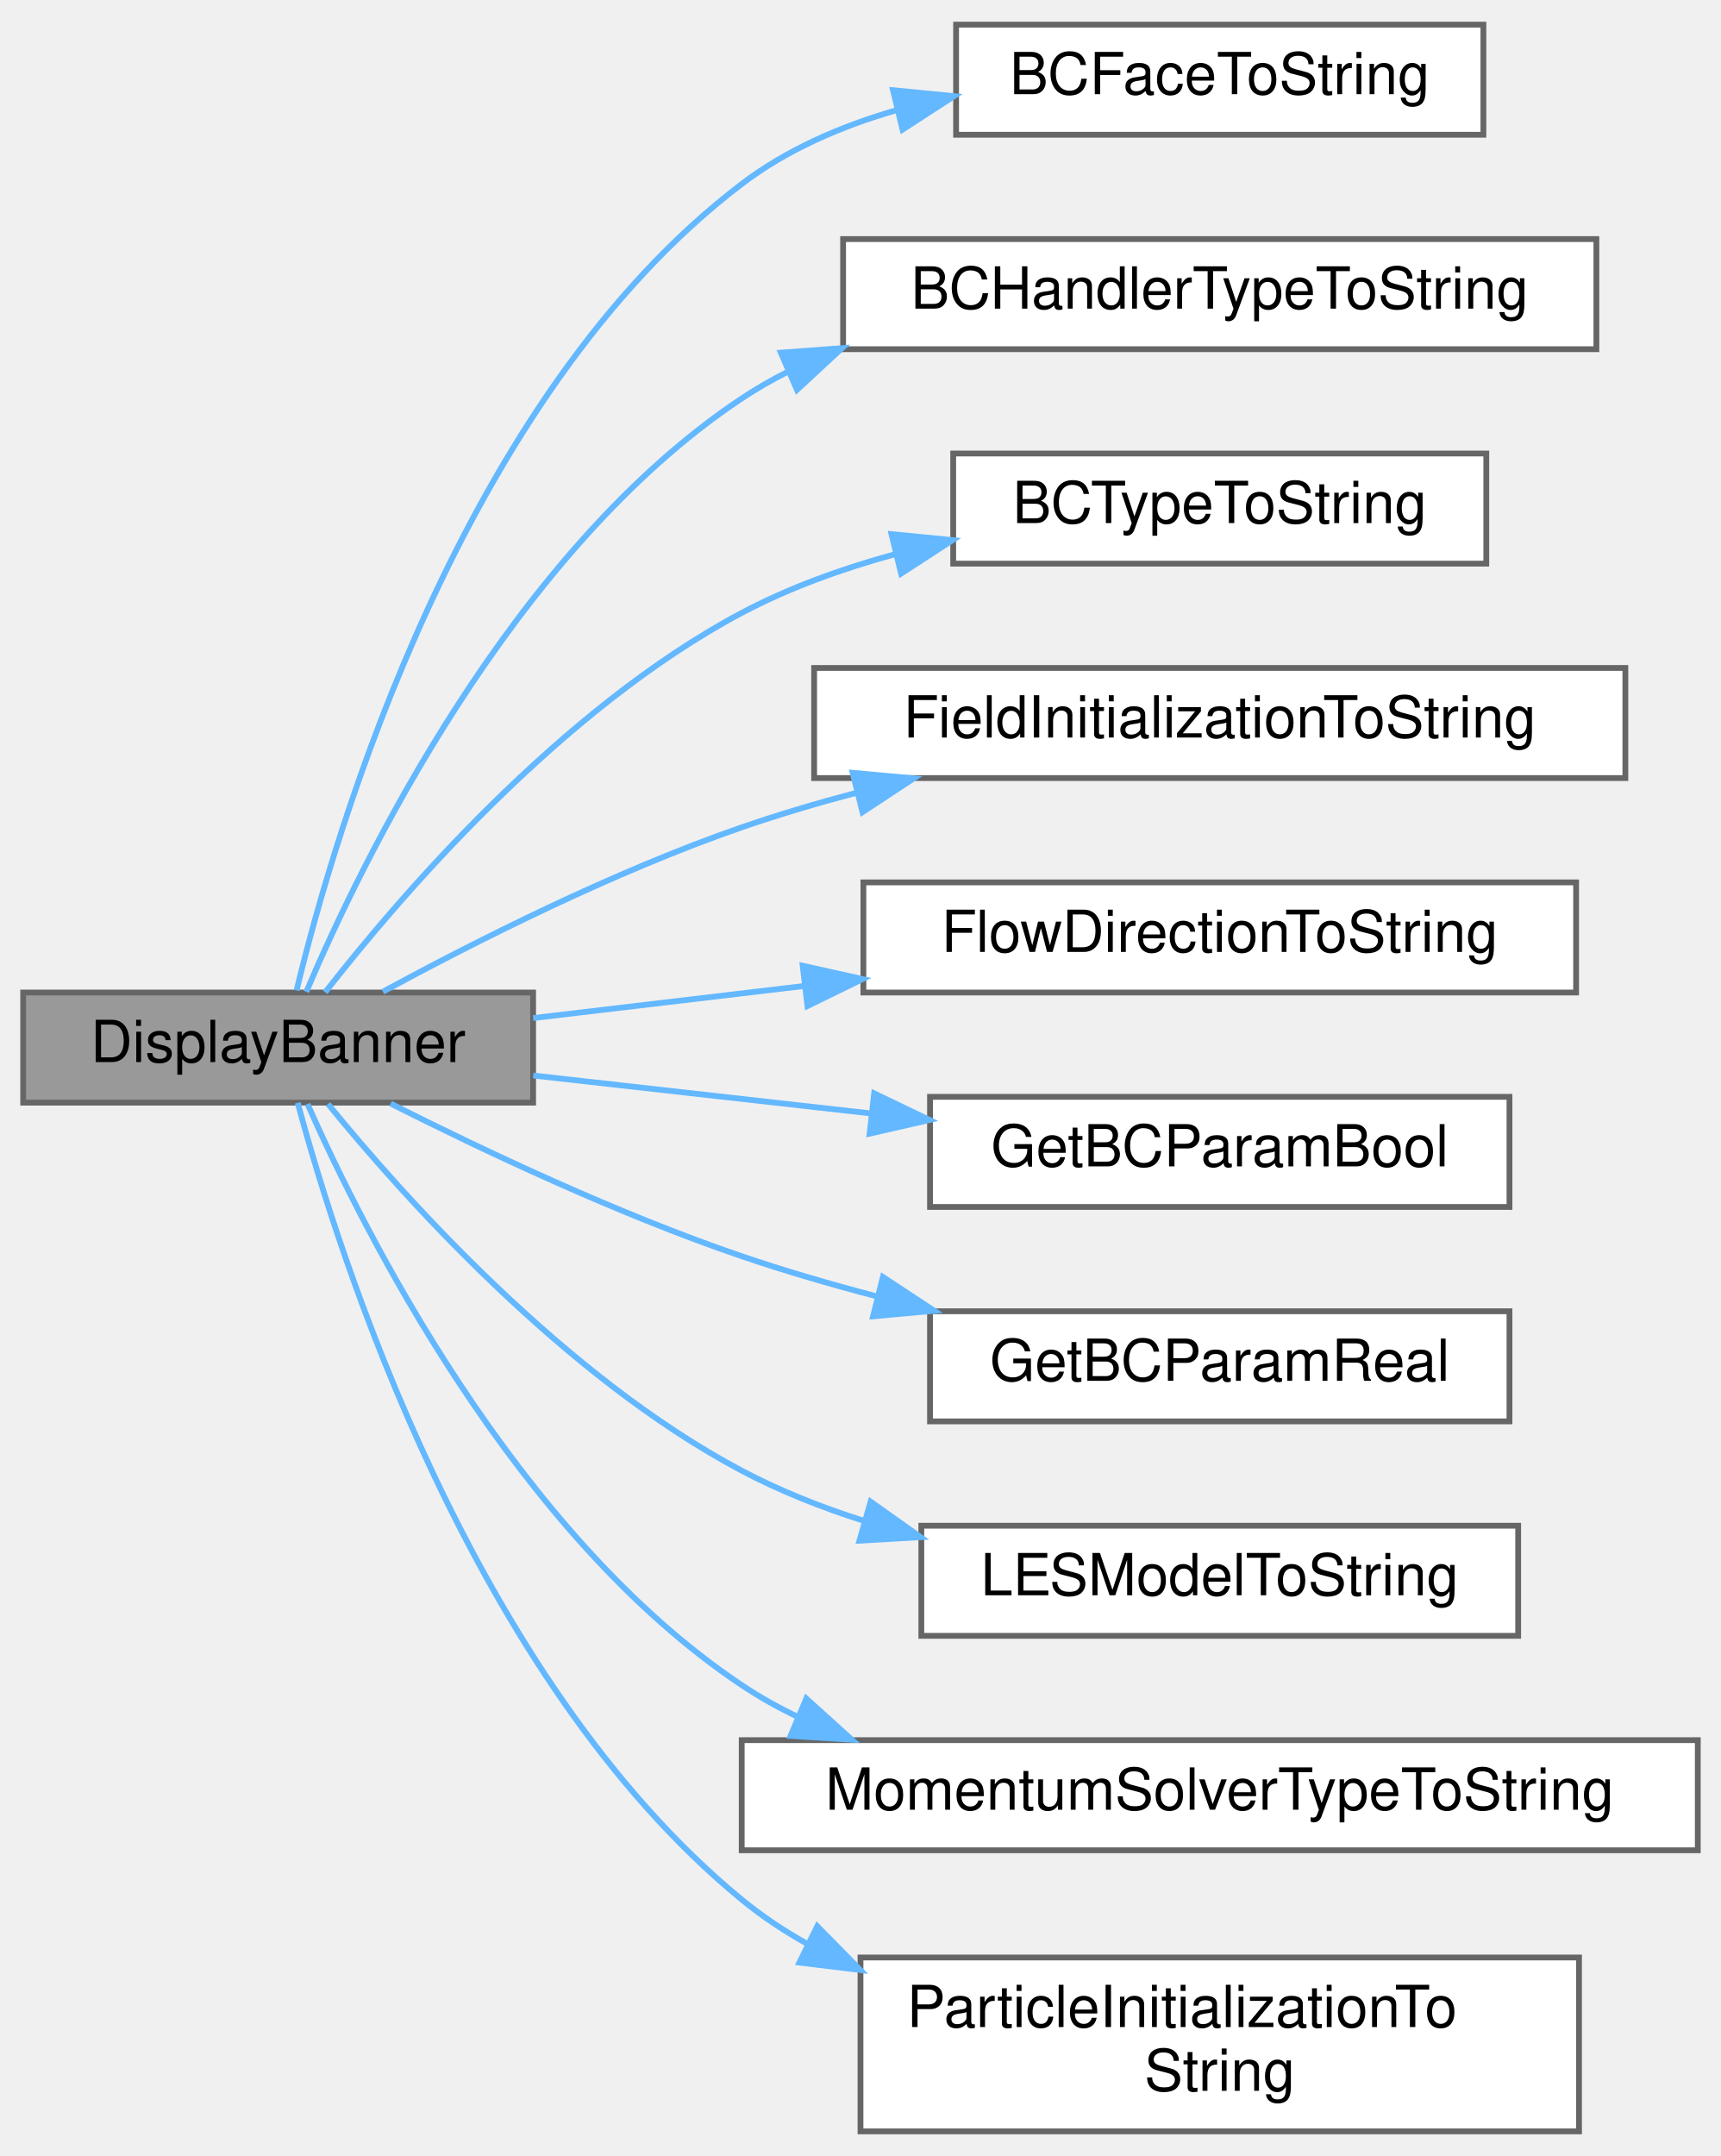
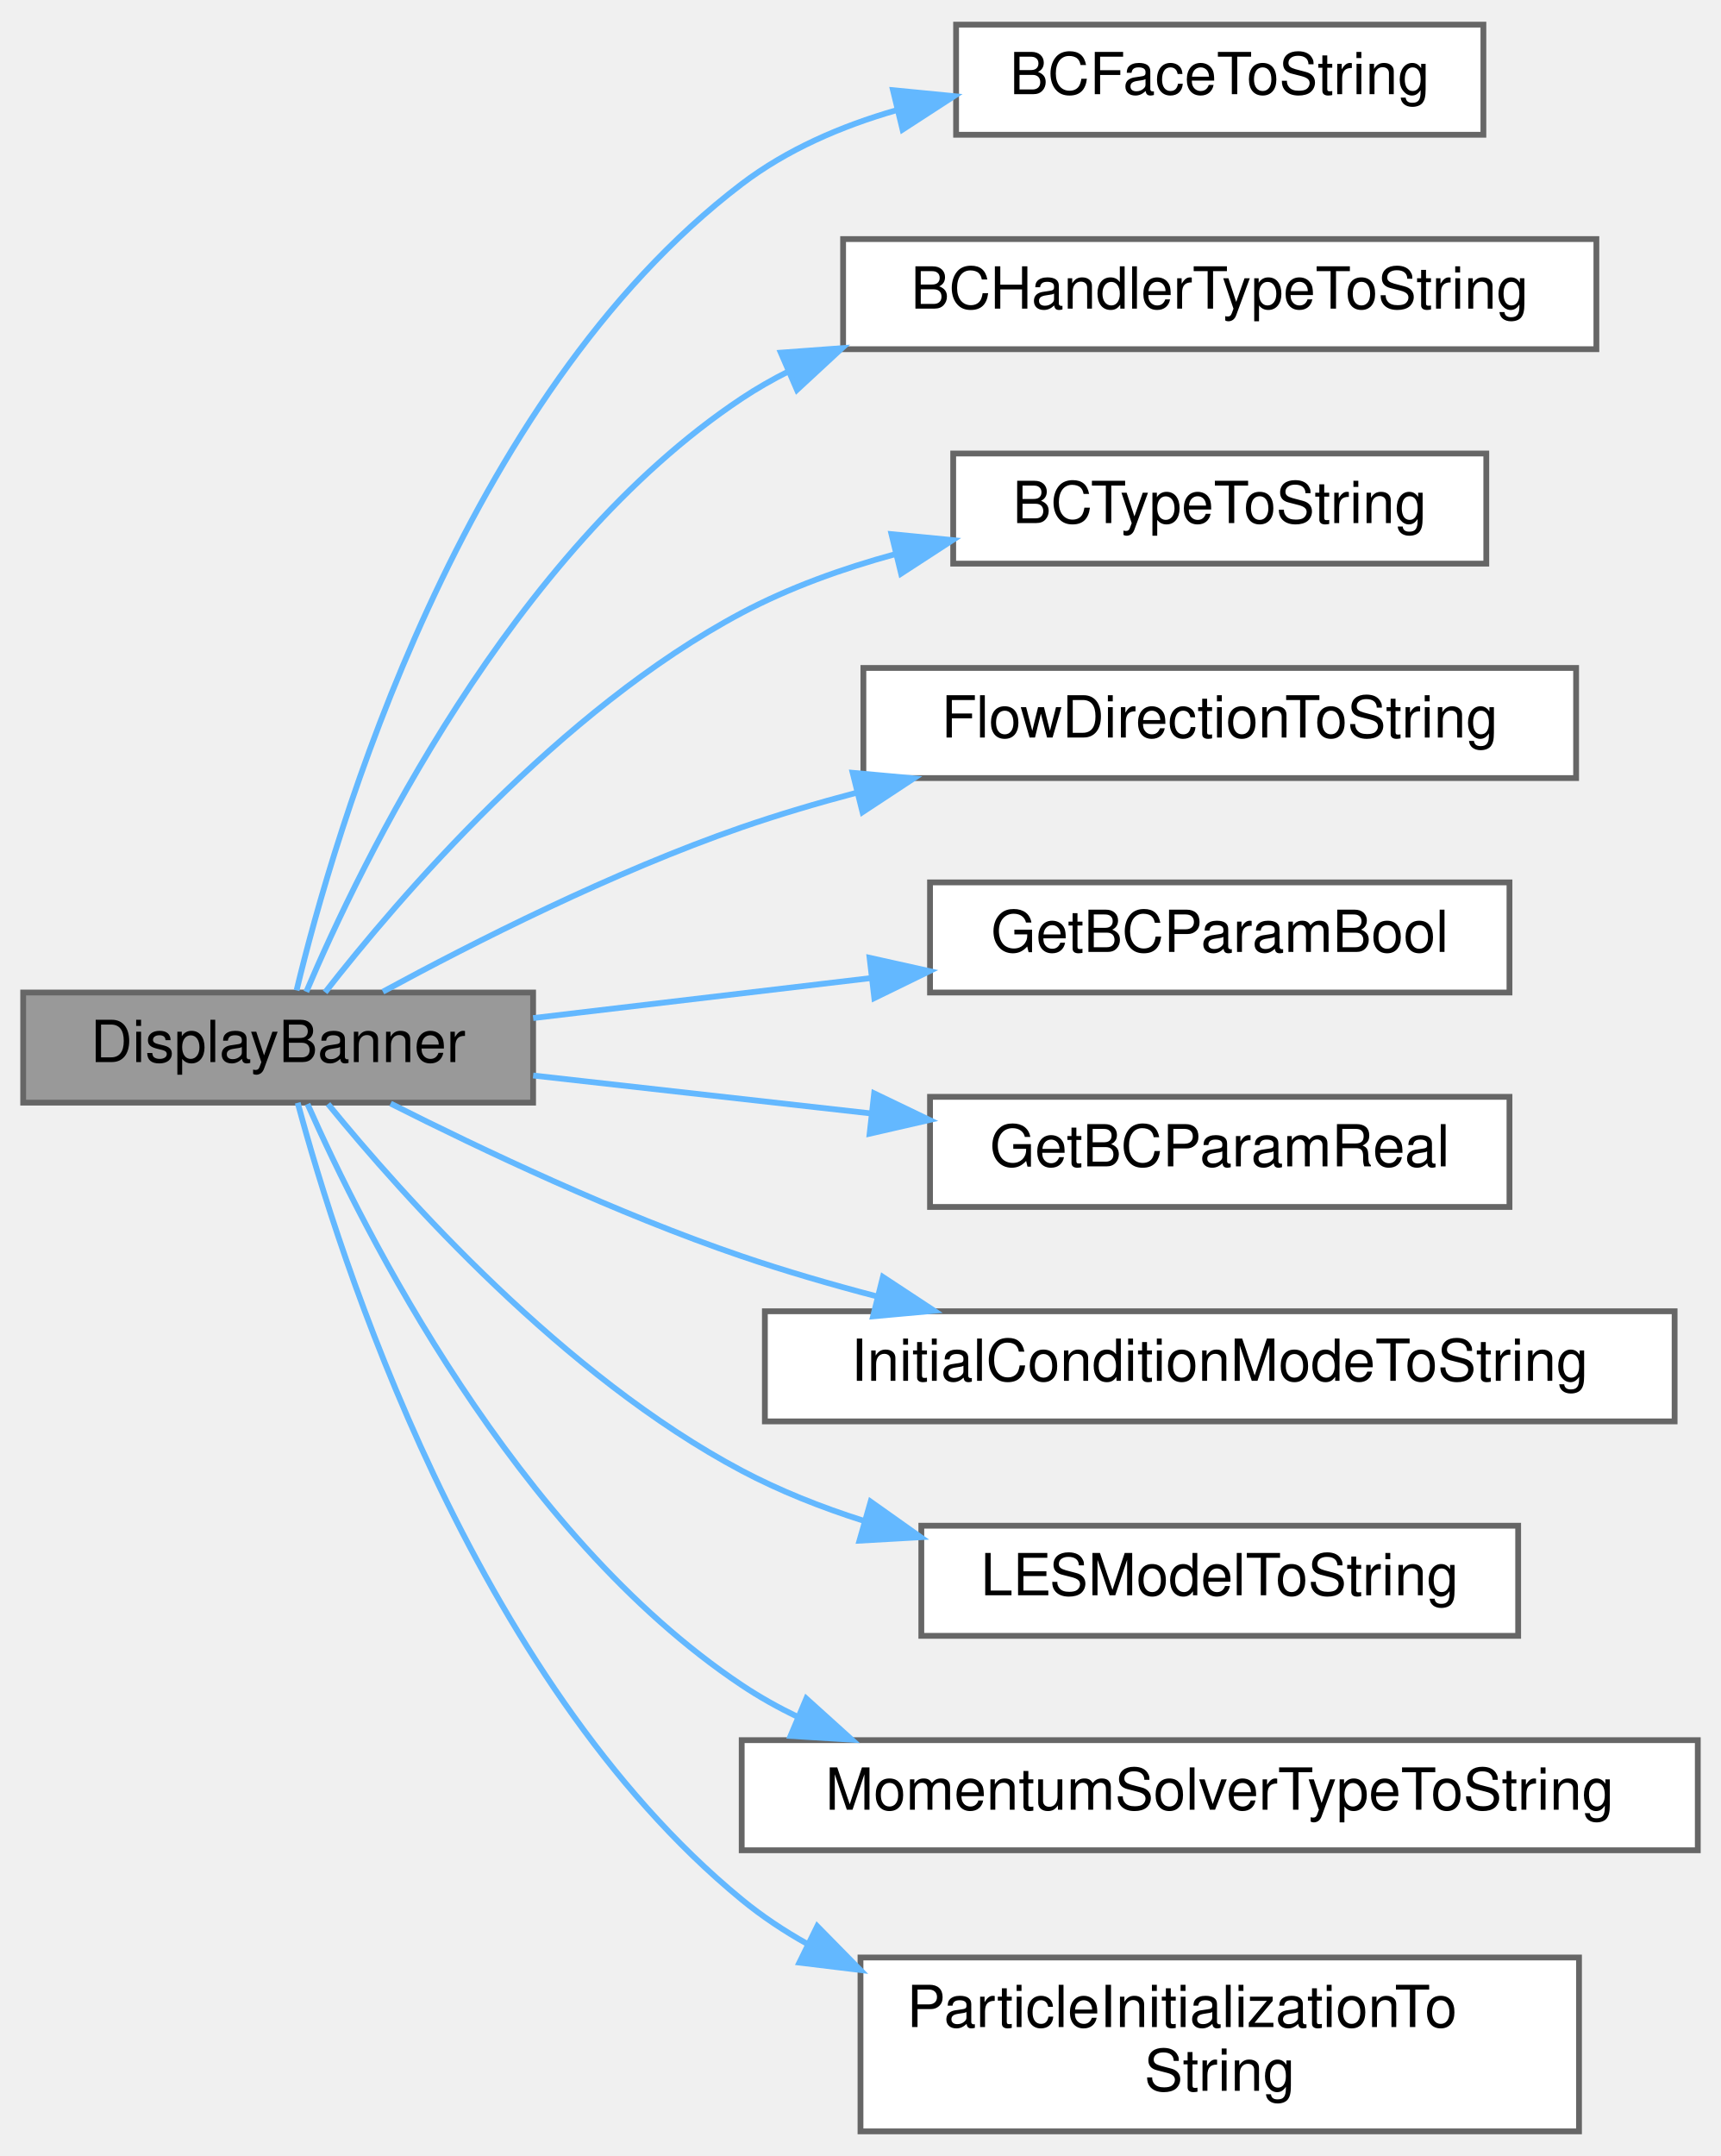
<svg xmlns="http://www.w3.org/2000/svg" xmlns:xlink="http://www.w3.org/1999/xlink" width="297pt" height="372pt" viewBox="0.00 0.00 297.00 371.50">
  <g id="graph0" class="graph" transform="scale(1 1) rotate(0) translate(4 367.5)">
    <g id="Node000001" class="node">
      <g id="a_Node000001">
        <a xlink:title="Displays a structured banner summarizing the simulation configuration.">
          <polygon fill="#999999" stroke="#666666" points="88,-196.5 0,-196.5 0,-177.5 88,-177.5 88,-196.5" />
          <text text-anchor="middle" x="44" y="-184.5" font-family="Helvetica,sans-Serif" font-size="10.00">DisplayBanner</text>
        </a>
      </g>
    </g>
    <g id="Node000002" class="node">
      <g id="a_Node000002">
        <a xlink:href="logging_8c.html#a46638a78fe01e24d946d9103d5d2fde9" target="_top" xlink:title="Helper function to convert BCFace enum to a string representation.">
          <polygon fill="white" stroke="#666666" points="252,-363.5 161,-363.5 161,-344.5 252,-344.5 252,-363.5" />
          <text text-anchor="middle" x="206.5" y="-351.5" font-family="Helvetica,sans-Serif" font-size="10.00">BCFaceToString</text>
        </a>
      </g>
    </g>
    <g id="edge1_Node000001_Node000002" class="edge">
      <g id="a_edge1_Node000001_Node000002">
        <a xlink:title=" ">
          <path fill="none" stroke="#63b8ff" d="M47.18,-196.86C53.67,-223.81 75.53,-299.13 124,-336 131.79,-341.93 141.14,-345.98 150.69,-348.73" />
          <polygon fill="#63b8ff" stroke="#63b8ff" points="150.11,-352.19 160.65,-351.16 151.76,-345.39 150.11,-352.19" />
        </a>
      </g>
    </g>
    <g id="Node000003" class="node">
      <g id="a_Node000003">
        <a xlink:href="logging_8c.html#a227ad490382f319c9b9e9a05dfbaab43" target="_top" xlink:title="Converts a BCHandlerType enum to its string representation.">
          <polygon fill="white" stroke="#666666" points="271.5,-326.5 141.5,-326.5 141.5,-307.5 271.5,-307.5 271.5,-326.5" />
          <text text-anchor="middle" x="206.5" y="-314.5" font-family="Helvetica,sans-Serif" font-size="10.00">BCHandlerTypeToString</text>
        </a>
      </g>
    </g>
    <g id="edge2_Node000001_Node000003" class="edge">
      <g id="a_edge2_Node000001_Node000003">
        <a xlink:title=" ">
          <path fill="none" stroke="#63b8ff" d="M48.86,-196.62C58.19,-218.57 84.18,-272.51 124,-299 126.57,-300.71 129.28,-302.26 132.08,-303.67" />
          <polygon fill="#63b8ff" stroke="#63b8ff" points="130.75,-306.9 141.32,-307.68 133.54,-300.48 130.75,-306.9" />
        </a>
      </g>
    </g>
    <g id="Node000004" class="node">
      <g id="a_Node000004">
        <a xlink:href="logging_8c.html#aa28884cc21bbf93fee9f1b1a26dfed6a" target="_top" xlink:title="Helper function to convert BCType enum to a string representation.">
          <polygon fill="white" stroke="#666666" points="252.5,-289.5 160.5,-289.5 160.5,-270.5 252.5,-270.5 252.5,-289.5" />
          <text text-anchor="middle" x="206.5" y="-277.5" font-family="Helvetica,sans-Serif" font-size="10.00">BCTypeToString</text>
        </a>
      </g>
    </g>
    <g id="edge3_Node000001_Node000004" class="edge">
      <g id="a_edge3_Node000001_Node000004">
        <a xlink:title=" ">
          <path fill="none" stroke="#63b8ff" d="M52.11,-196.53C64.72,-212.69 92.6,-245.32 124,-262 132.18,-266.34 141.35,-269.64 150.51,-272.14" />
          <polygon fill="#63b8ff" stroke="#63b8ff" points="149.85,-275.59 160.4,-274.56 151.51,-268.78 149.85,-275.59" />
        </a>
      </g>
    </g>
    <g id="Node000005" class="node">
      <g id="a_Node000005">
-         <a xlink:href="logging_8c.html#a266bd07f5be2795e8603a4075440ea25" target="_top" xlink:title="Helper function to convert FieldInitialization to a string representation.">
-           <polygon fill="white" stroke="#666666" points="276.5,-252.5 136.5,-252.5 136.5,-233.5 276.5,-233.5 276.5,-252.5" />
-           <text text-anchor="middle" x="206.5" y="-240.5" font-family="Helvetica,sans-Serif" font-size="10.00">FieldInitializationToString</text>
+         <a xlink:href="logging_8c.html#aad9366f8c649aa630e4ee5167a872d4b" target="_top" xlink:title="Convert a FlowDirection enum value to its YAML token string.">
+           <polygon fill="white" stroke="#666666" points="268,-252.5 145,-252.5 145,-233.5 268,-233.5 268,-252.5" />
+           <text text-anchor="middle" x="206.5" y="-240.5" font-family="Helvetica,sans-Serif" font-size="10.00">FlowDirectionToString</text>
        </a>
      </g>
    </g>
    <g id="edge4_Node000001_Node000005" class="edge">
      <g id="a_edge4_Node000001_Node000005">
        <a xlink:title=" ">
          <path fill="none" stroke="#63b8ff" d="M62.08,-196.64C77.76,-205.15 101.85,-217.34 124,-225 130.35,-227.19 137.07,-229.19 143.82,-230.97" />
          <polygon fill="#63b8ff" stroke="#63b8ff" points="143.15,-234.41 153.7,-233.45 144.85,-227.62 143.15,-234.41" />
        </a>
      </g>
    </g>
    <g id="Node000006" class="node">
      <g id="a_Node000006">
-         <a xlink:href="logging_8c.html#aad9366f8c649aa630e4ee5167a872d4b" target="_top" xlink:title="Convert a FlowDirection enum value to its YAML token string.">
-           <polygon fill="white" stroke="#666666" points="268,-215.5 145,-215.5 145,-196.5 268,-196.5 268,-215.5" />
-           <text text-anchor="middle" x="206.5" y="-203.5" font-family="Helvetica,sans-Serif" font-size="10.00">FlowDirectionToString</text>
+         <a xlink:href="io_8c.html#acb59fa1e42df0407ae6d7578b181e7c0" target="_top" xlink:title="Internal helper implementation: GetBCParamBool().">
+           <polygon fill="white" stroke="#666666" points="256.5,-215.5 156.5,-215.5 156.5,-196.5 256.5,-196.5 256.5,-215.5" />
+           <text text-anchor="middle" x="206.5" y="-203.5" font-family="Helvetica,sans-Serif" font-size="10.00">GetBCParamBool</text>
        </a>
      </g>
    </g>
    <g id="edge5_Node000001_Node000006" class="edge">
      <g id="a_edge5_Node000001_Node000006">
        <a xlink:title=" ">
-           <path fill="none" stroke="#63b8ff" d="M88.01,-192.09C102.33,-193.79 118.68,-195.72 134.55,-197.6" />
-           <polygon fill="#63b8ff" stroke="#63b8ff" points="134.53,-201.12 144.87,-198.82 135.35,-194.17 134.53,-201.12" />
+           <path fill="none" stroke="#63b8ff" d="M88.01,-192.09C105.96,-194.22 127.1,-196.72 146.47,-199.01" />
+           <polygon fill="#63b8ff" stroke="#63b8ff" points="146.07,-202.49 156.41,-200.19 146.89,-195.54 146.07,-202.49" />
        </a>
      </g>
    </g>
    <g id="Node000007" class="node">
      <g id="a_Node000007">
-         <a xlink:href="io_8c.html#acb59fa1e42df0407ae6d7578b181e7c0" target="_top" xlink:title="Internal helper implementation: GetBCParamBool().">
+         <a xlink:href="io_8c.html#a1ac7631f5ff3a878c3f5788d6880c22c" target="_top" xlink:title="Internal helper implementation: GetBCParamReal().">
          <polygon fill="white" stroke="#666666" points="256.5,-178.5 156.5,-178.5 156.5,-159.5 256.5,-159.5 256.5,-178.5" />
-           <text text-anchor="middle" x="206.5" y="-166.5" font-family="Helvetica,sans-Serif" font-size="10.00">GetBCParamBool</text>
+           <text text-anchor="middle" x="206.5" y="-166.5" font-family="Helvetica,sans-Serif" font-size="10.00">GetBCParamReal</text>
        </a>
      </g>
    </g>
    <g id="edge6_Node000001_Node000007" class="edge">
      <g id="a_edge6_Node000001_Node000007">
        <a xlink:title=" ">
          <path fill="none" stroke="#63b8ff" d="M88.01,-182.18C105.96,-180.16 127.1,-177.79 146.47,-175.62" />
          <polygon fill="#63b8ff" stroke="#63b8ff" points="146.86,-179.1 156.41,-174.51 146.08,-172.14 146.86,-179.1" />
        </a>
      </g>
    </g>
    <g id="Node000008" class="node">
      <g id="a_Node000008">
-         <a xlink:href="io_8c.html#a1ac7631f5ff3a878c3f5788d6880c22c" target="_top" xlink:title="Internal helper implementation: GetBCParamReal().">
-           <polygon fill="white" stroke="#666666" points="256.5,-141.5 156.5,-141.5 156.5,-122.5 256.5,-122.5 256.5,-141.5" />
-           <text text-anchor="middle" x="206.5" y="-129.5" font-family="Helvetica,sans-Serif" font-size="10.00">GetBCParamReal</text>
+         <a xlink:href="logging_8c.html#ac3a713b80aa7e84685aa0d82107b4185" target="_top" xlink:title="Convert an initial-condition mode to a string representation.">
+           <polygon fill="white" stroke="#666666" points="285,-141.5 128,-141.5 128,-122.5 285,-122.5 285,-141.5" />
+           <text text-anchor="middle" x="206.5" y="-129.5" font-family="Helvetica,sans-Serif" font-size="10.00">InitialConditionModeToString</text>
        </a>
      </g>
    </g>
    <g id="edge7_Node000001_Node000008" class="edge">
      <g id="a_edge7_Node000001_Node000008">
        <a xlink:title=" ">
          <path fill="none" stroke="#63b8ff" d="M63.41,-177.34C79.15,-169.4 102.6,-158.29 124,-151 131.45,-148.46 139.39,-146.15 147.28,-144.08" />
          <polygon fill="#63b8ff" stroke="#63b8ff" points="148.37,-147.42 157.22,-141.59 146.67,-140.63 148.37,-147.42" />
        </a>
      </g>
    </g>
    <g id="Node000009" class="node">
      <g id="a_Node000009">
        <a xlink:href="logging_8c.html#ad096c5af23acf37aea2b969fbaf99aaa" target="_top" xlink:title="Helper function to convert LES Flag to a string representation.">
          <polygon fill="white" stroke="#666666" points="258,-104.5 155,-104.5 155,-85.5 258,-85.5 258,-104.5" />
          <text text-anchor="middle" x="206.5" y="-92.5" font-family="Helvetica,sans-Serif" font-size="10.00">LESModelToString</text>
        </a>
      </g>
    </g>
    <g id="edge8_Node000001_Node000009" class="edge">
      <g id="a_edge8_Node000001_Node000009">
        <a xlink:title=" ">
          <path fill="none" stroke="#63b8ff" d="M52.61,-177.26C65.51,-161.43 93.31,-130.27 124,-114 130.53,-110.54 137.68,-107.7 144.96,-105.38" />
          <polygon fill="#63b8ff" stroke="#63b8ff" points="146.25,-108.65 154.9,-102.52 144.32,-101.92 146.25,-108.65" />
        </a>
      </g>
    </g>
    <g id="Node000010" class="node">
      <g id="a_Node000010">
        <a xlink:href="logging_8c.html#adb14a868e4ab80f5a0654d272273f91a" target="_top" xlink:title="Helper function to convert Momentum Solver flag to a string representation.">
          <polygon fill="white" stroke="#666666" points="289,-67.5 124,-67.5 124,-48.5 289,-48.5 289,-67.5" />
          <text text-anchor="middle" x="206.5" y="-55.5" font-family="Helvetica,sans-Serif" font-size="10.00">MomentumSolverTypeToString</text>
        </a>
      </g>
    </g>
    <g id="edge9_Node000001_Node000010" class="edge">
      <g id="a_edge9_Node000001_Node000010">
        <a xlink:title=" ">
          <path fill="none" stroke="#63b8ff" d="M49.07,-177.26C58.67,-155.56 84.89,-103.1 124,-77 127.08,-74.94 130.36,-73.11 133.76,-71.47" />
          <polygon fill="#63b8ff" stroke="#63b8ff" points="135.15,-74.68 143.01,-67.58 132.43,-68.23 135.15,-74.68" />
        </a>
      </g>
    </g>
    <g id="Node000011" class="node">
      <g id="a_Node000011">
        <a xlink:href="logging_8c.html#af6a49ace337712dba2527fbaeece4138" target="_top" xlink:title="Helper function to convert ParticleInitialization to a string representation.">
          <polygon fill="white" stroke="#666666" points="268.5,-30 144.5,-30 144.5,0 268.5,0 268.5,-30" />
          <text text-anchor="start" x="152.5" y="-18" font-family="Helvetica,sans-Serif" font-size="10.00">ParticleInitializationTo</text>
          <text text-anchor="middle" x="206.5" y="-7" font-family="Helvetica,sans-Serif" font-size="10.00">String</text>
        </a>
      </g>
    </g>
    <g id="edge10_Node000001_Node000011" class="edge">
      <g id="a_edge10_Node000001_Node000011">
        <a xlink:title=" ">
          <path fill="none" stroke="#63b8ff" d="M47.38,-177.47C54.38,-151.39 77.43,-78.25 124,-40 127.5,-37.12 131.34,-34.57 135.37,-32.32" />
          <polygon fill="#63b8ff" stroke="#63b8ff" points="137.04,-35.4 144.47,-27.84 133.95,-29.12 137.04,-35.4" />
        </a>
      </g>
    </g>
  </g>
</svg>
